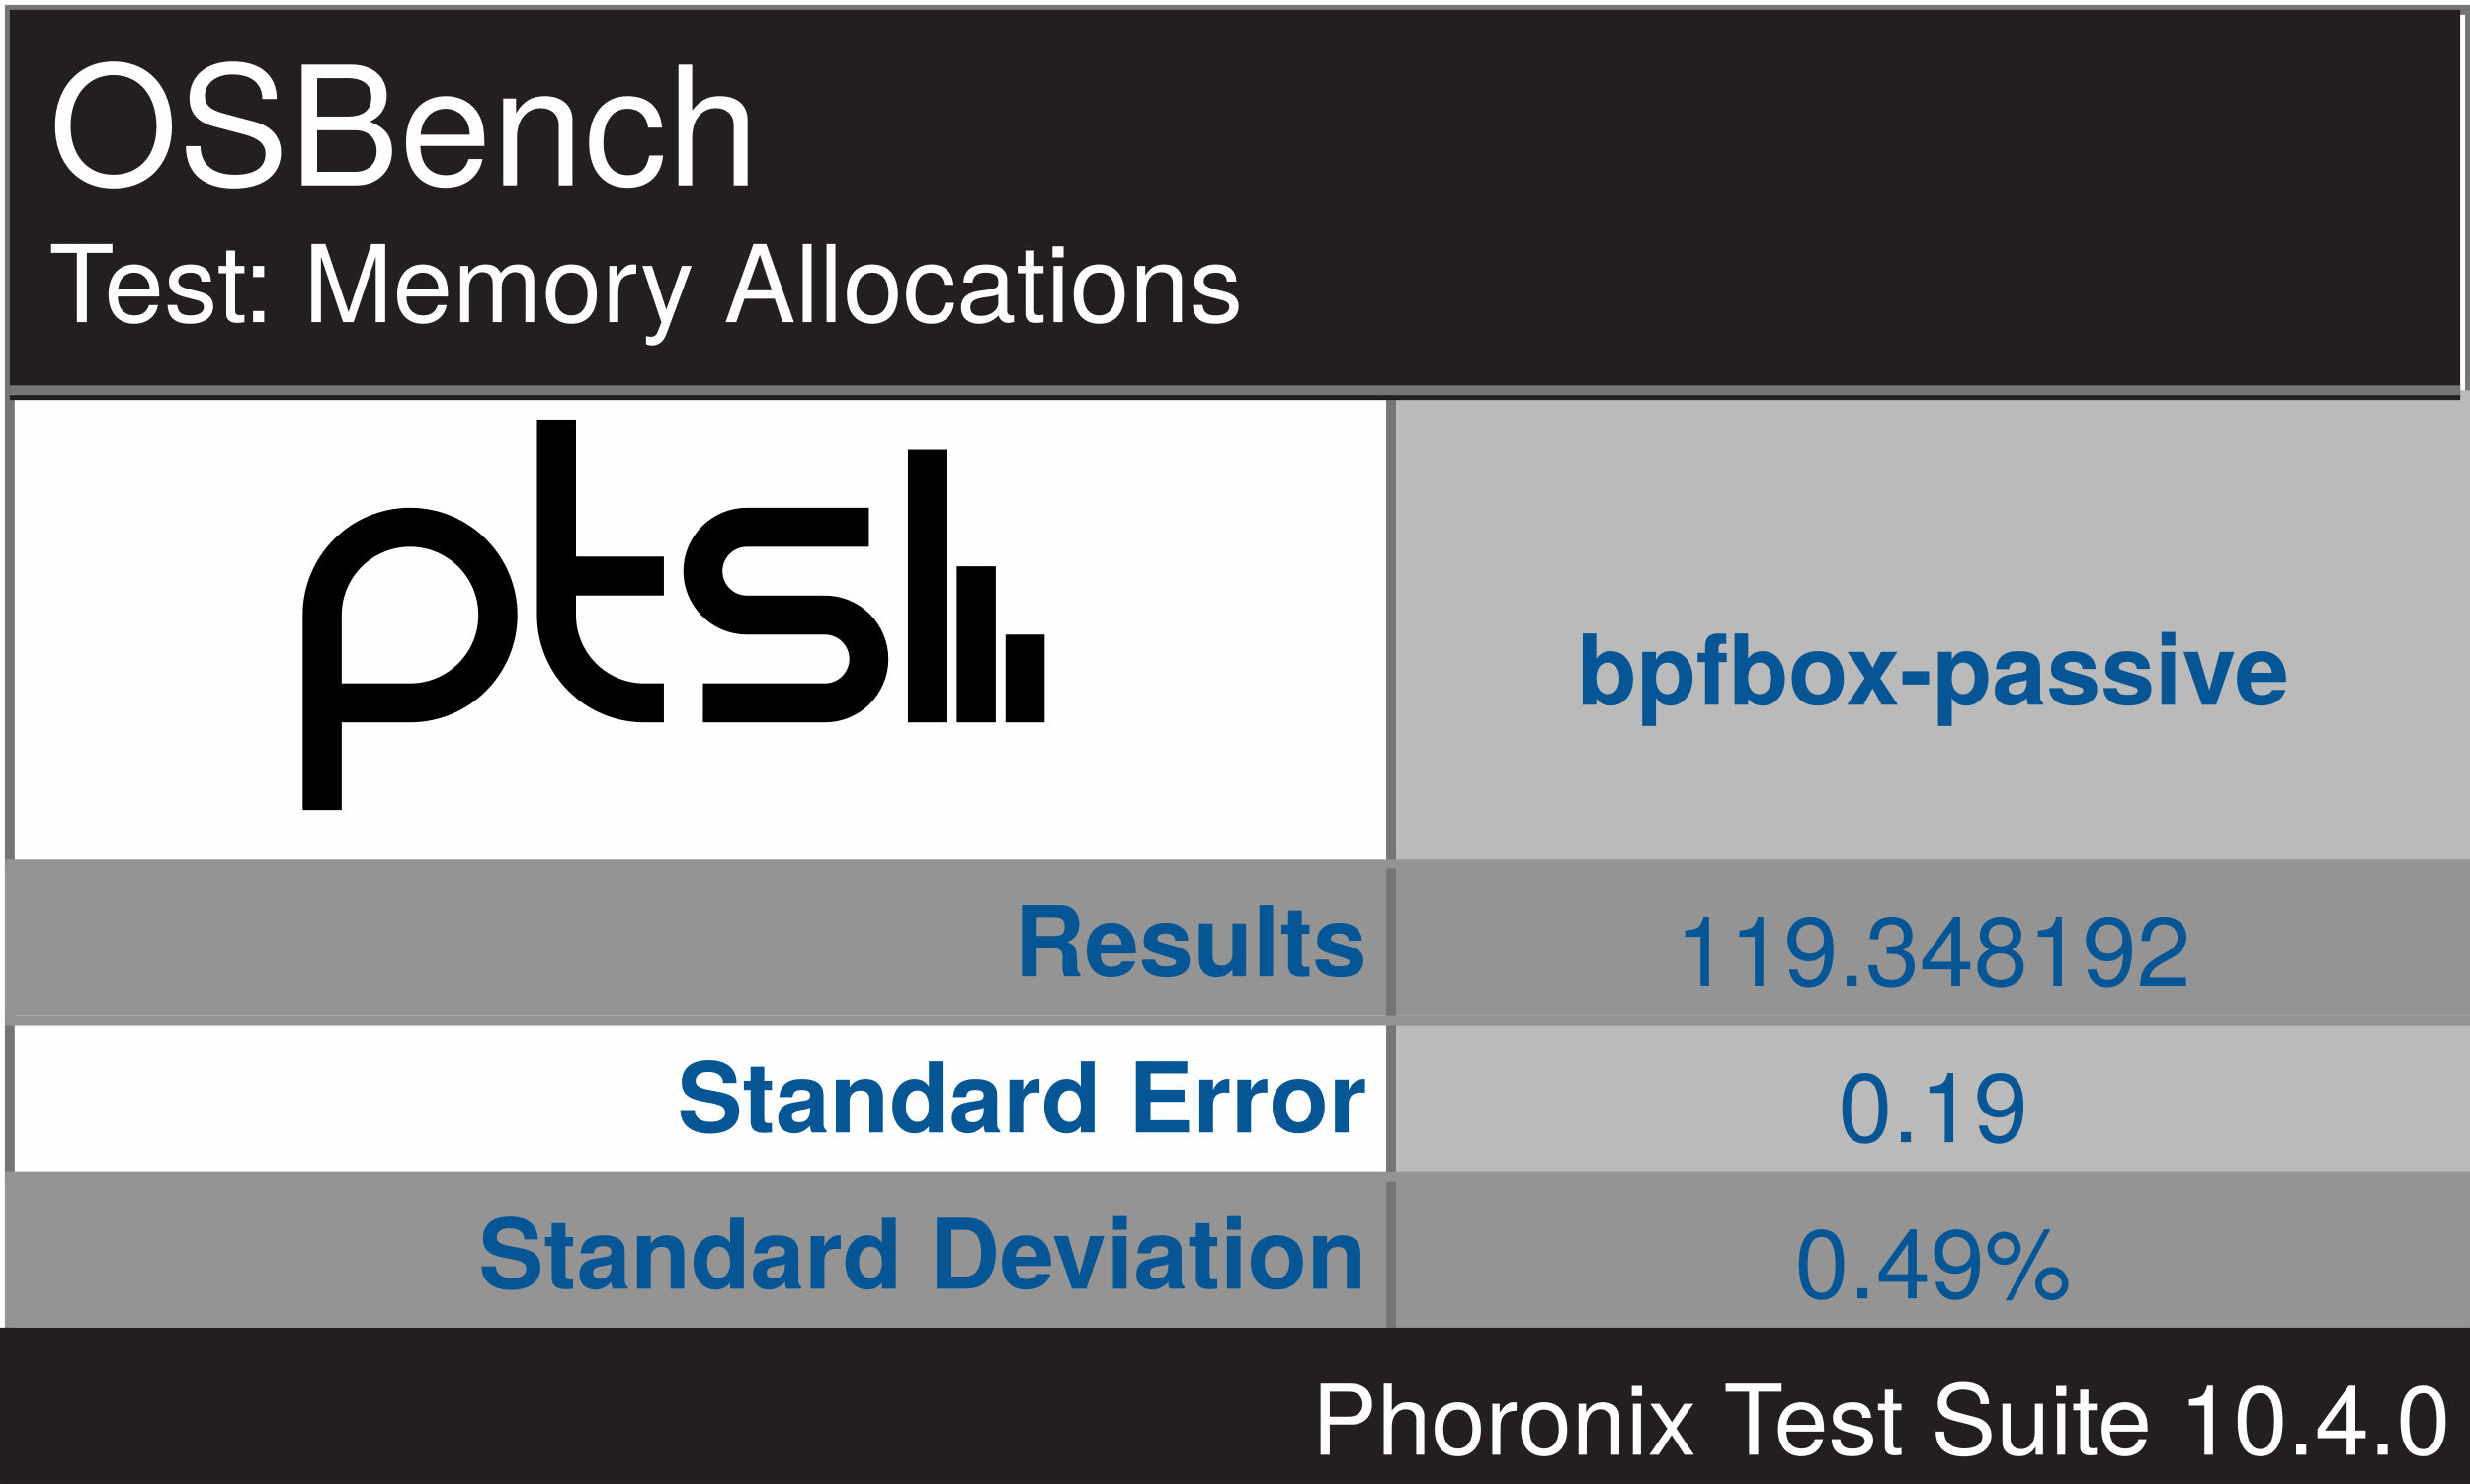
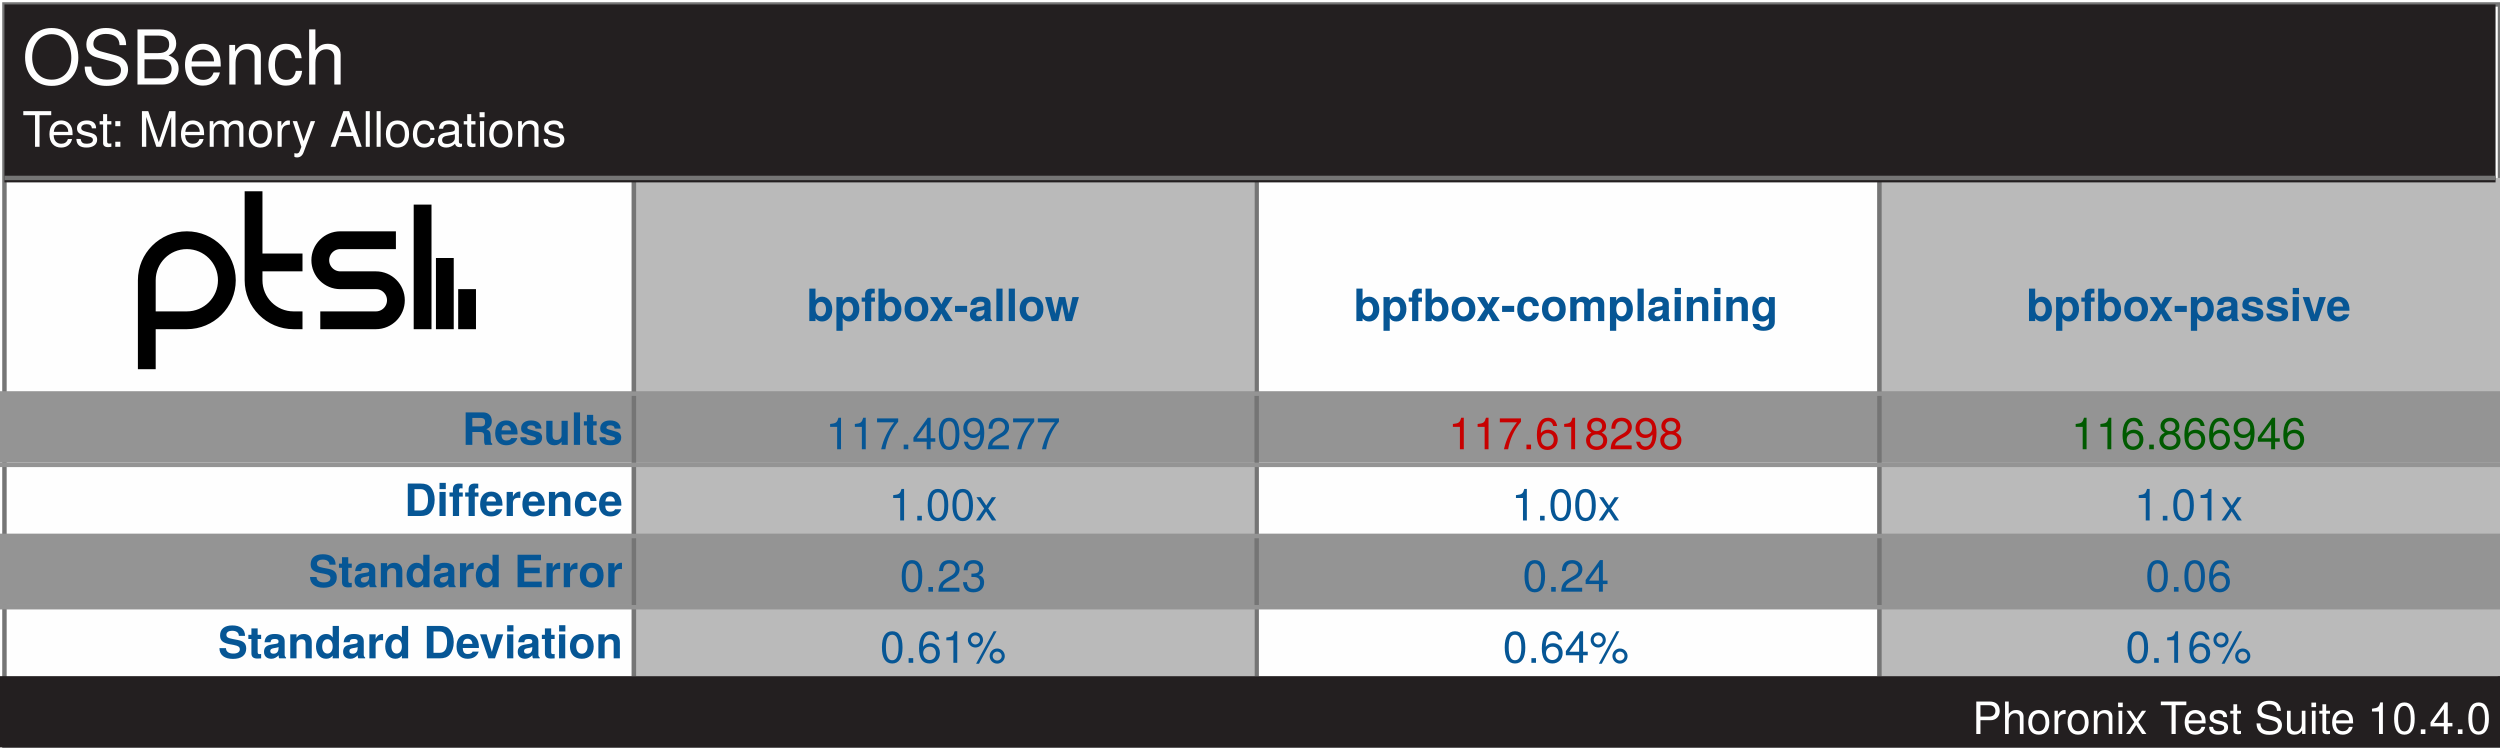
- <svg xmlns="http://www.w3.org/2000/svg" version="1.1" font-family="sans-serif, droid-sans, helvetica, verdana, tahoma" viewbox="0 0 253 152" width="253" height="152" preserveAspectRatio="xMinYMin meet">
-   <rect x="0" y="0" width="253" height="152" fill="#FEFEFE" />
-   <rect x="1" y="1" width="252" height="151" fill="#FEFEFE" stroke="#757575" stroke-width="1" />
+ <svg xmlns="http://www.w3.org/2000/svg" version="1.1" font-family="sans-serif, droid-sans, helvetica, verdana, tahoma" viewbox="0 0 562 168" width="562" height="168" preserveAspectRatio="xMinYMin meet">
+   <rect x="0" y="0" width="562" height="168" fill="#FEFEFE" />
+   <rect x="1" y="1" width="561" height="167" fill="#FEFEFE" stroke="#757575" stroke-width="1" />
  <path d="m74 22v9m-5-16v16m-5-28v28m-23-2h12.5c2.485 0 4.5-2.015 4.5-4.5s-2.015-4.5-4.5-4.5h-8c-2.485 0-4.5-2.015-4.5-4.5s2.015-4.5 4.5-4.5h12.5m-21 5h-11m11 13h-2c-4.971 0-9-4.029-9-9v-20m-24 40v-20c0-4.971 4.029-9 9-9 4.971 0 9 4.029 9 9s-4.029 9-9 9h-9" stroke="#000000" stroke-width="4" fill="none" transform="translate(31,43)" />
-   <line x1="142" y1="88" x2="253" y2="88" stroke="#BABABA" stroke-width="96" stroke-dasharray="111,111" />
-   <line x1="127" y1="88" x2="127" y2="136" stroke="#949494" stroke-width="253" stroke-dasharray="16,16" />
-   <line x1="142" y1="88" x2="253" y2="88" stroke="#757575" stroke-width="96" stroke-dasharray="1,110" />
-   <rect x="1" y="1" width="251" height="40" fill="#231f20" />
+   <line x1="142" y1="96" x2="562" y2="96" stroke="#BABABA" stroke-width="112" stroke-dasharray="140,140" />
+   <line x1="281" y1="88" x2="281" y2="152" stroke="#949494" stroke-width="562" stroke-dasharray="16,16" />
+   <line x1="142" y1="96" x2="562" y2="96" stroke="#757575" stroke-width="112" stroke-dasharray="1,139" />
+   <rect x="1" y="1" width="560" height="40" fill="#231f20" />
  <text x="5" y="19" font-size="17" fill="#FEFEFE" text-anchor="start">OSBench</text>
  <text x="5" y="33" font-size="11" fill="#FEFEFE" text-anchor="start">Test: Memory Allocations</text>
-   <line x1="1" y1="40" x2="252" y2="40" stroke="#757575" stroke-width="1" />
+   <line x1="1" y1="40" x2="561" y2="40" stroke="#757575" stroke-width="1" />
  <g font-size="10" font-weight="bold" fill="#065695" text-anchor="end">
    <text x="140" y="100">Results</text>
-     <text x="140" y="116">Standard Error</text>
-     <text x="140" y="132">Standard Deviation</text>
+     <text x="140" y="116">Difference</text>
+     <text x="140" y="132">Standard Error</text>
+     <text x="140" y="148">Standard Deviation</text>
  </g>
  <g font-size="10" fill="#065695" font-weight="bold" text-anchor="middle" dominant-baseline="text-before-edge">
-     <text x="198" y="64">bpfbox-passive</text>
+     <text x="212" y="64">bpfbox-allow</text>
+     <text x="352" y="64">bpfbox-complaining</text>
+     <text x="492" y="64">bpfbox-passive</text>
  </g>
  <g fill="#BABABA" />
  <g text-anchor="middle" font-size="10" fill="#065695">
-     <text x="198" y="101">119.348192</text>
-     <text x="198" y="117">0.19</text>
-     <text x="198" y="133">0.49%</text>
+     <text x="212" y="101">117.409277</text>
+     <text x="212" y="117">1.00x</text>
+     <text x="212" y="133">0.23</text>
+     <text x="212" y="149">0.61%</text>
+     <text x="352" y="101" fill="#C80000">117.618298</text>
+     <text x="352" y="117">1.00x</text>
+     <text x="352" y="133">0.24</text>
+     <text x="352" y="149">0.64%</text>
+     <text x="492" y="101" fill="#005a00">116.866946</text>
+     <text x="492" y="117">1.01x</text>
+     <text x="492" y="133">0.06</text>
+     <text x="492" y="149">0.16%</text>
  </g>
-   <line x1="127" y1="88" x2="127" y2="136" stroke="#949494" stroke-width="253" stroke-dasharray="1,15" />
-   <rect x="0" y="136" width="253" height="16" fill="#231f20" />
-   <text x="251" y="149" font-size="10" fill="#FFFFFF" text-anchor="end">Phoronix Test Suite 10.4.0</text>
+   <line x1="281" y1="88" x2="281" y2="152" stroke="#949494" stroke-width="562" stroke-dasharray="1,15" />
+   <rect x="0" y="152" width="562" height="16" fill="#231f20" />
+   <text x="560" y="165" font-size="10" fill="#FFFFFF" text-anchor="end">Phoronix Test Suite 10.4.0</text>
</svg>
